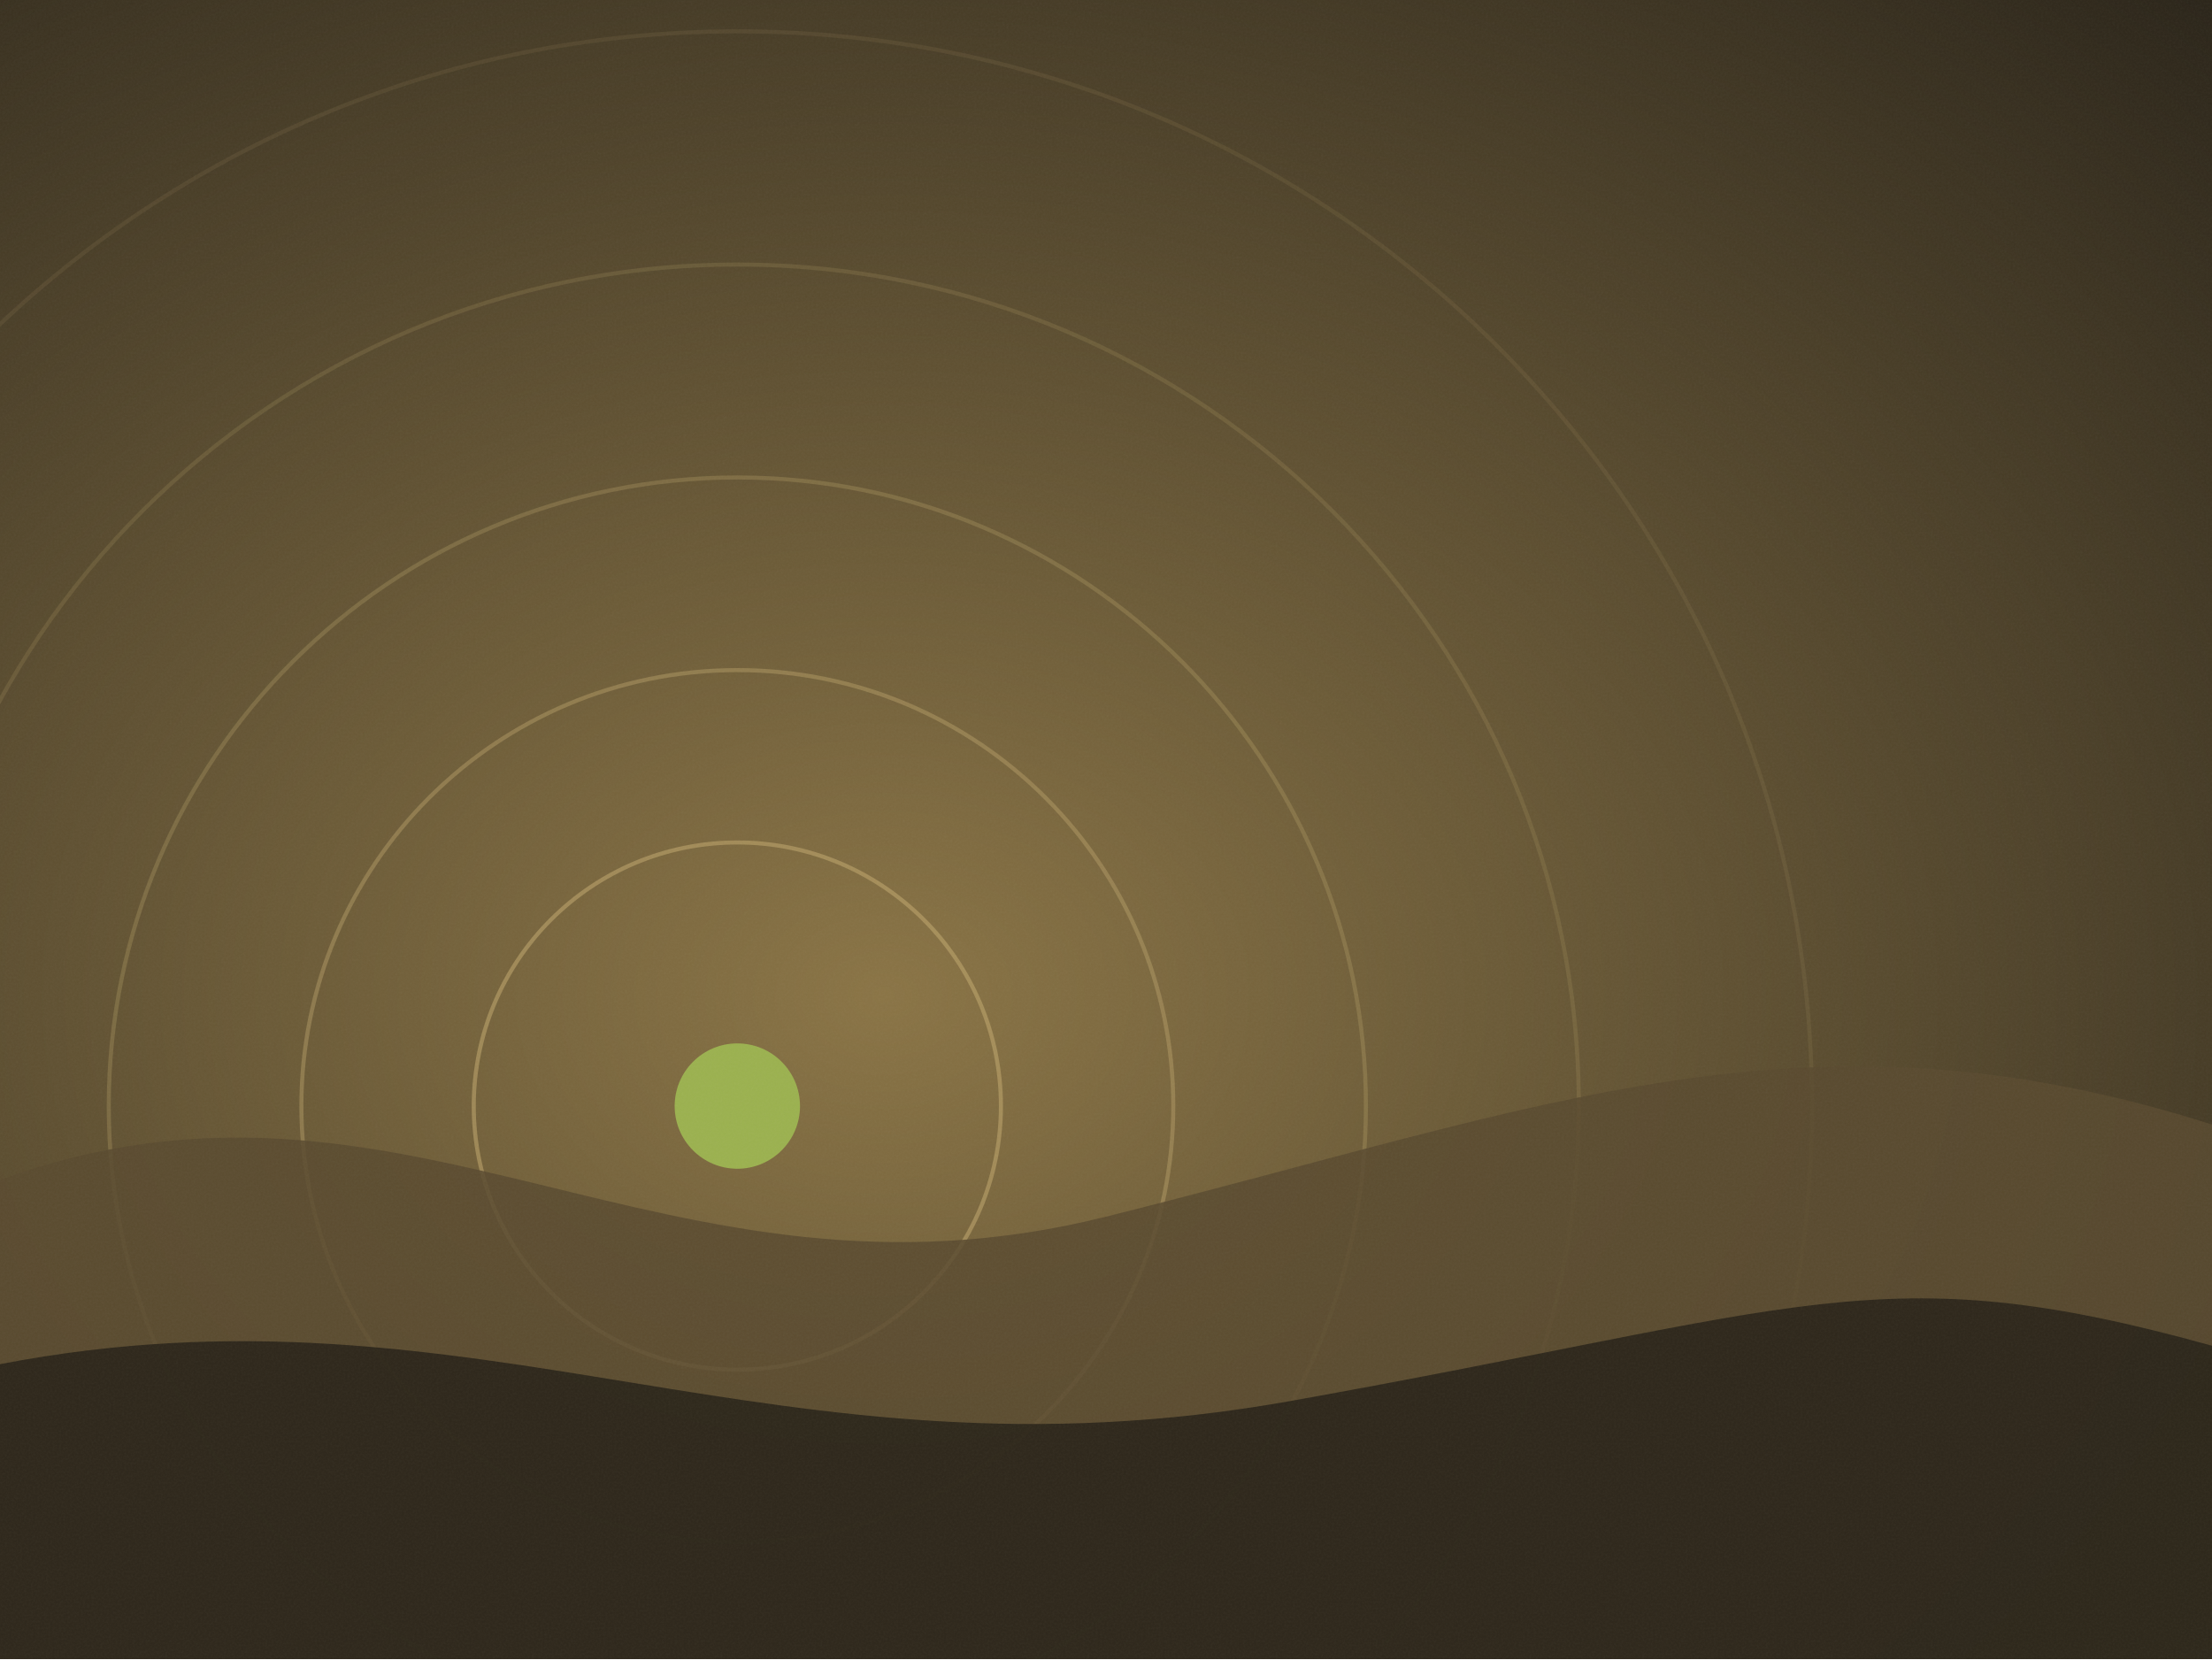
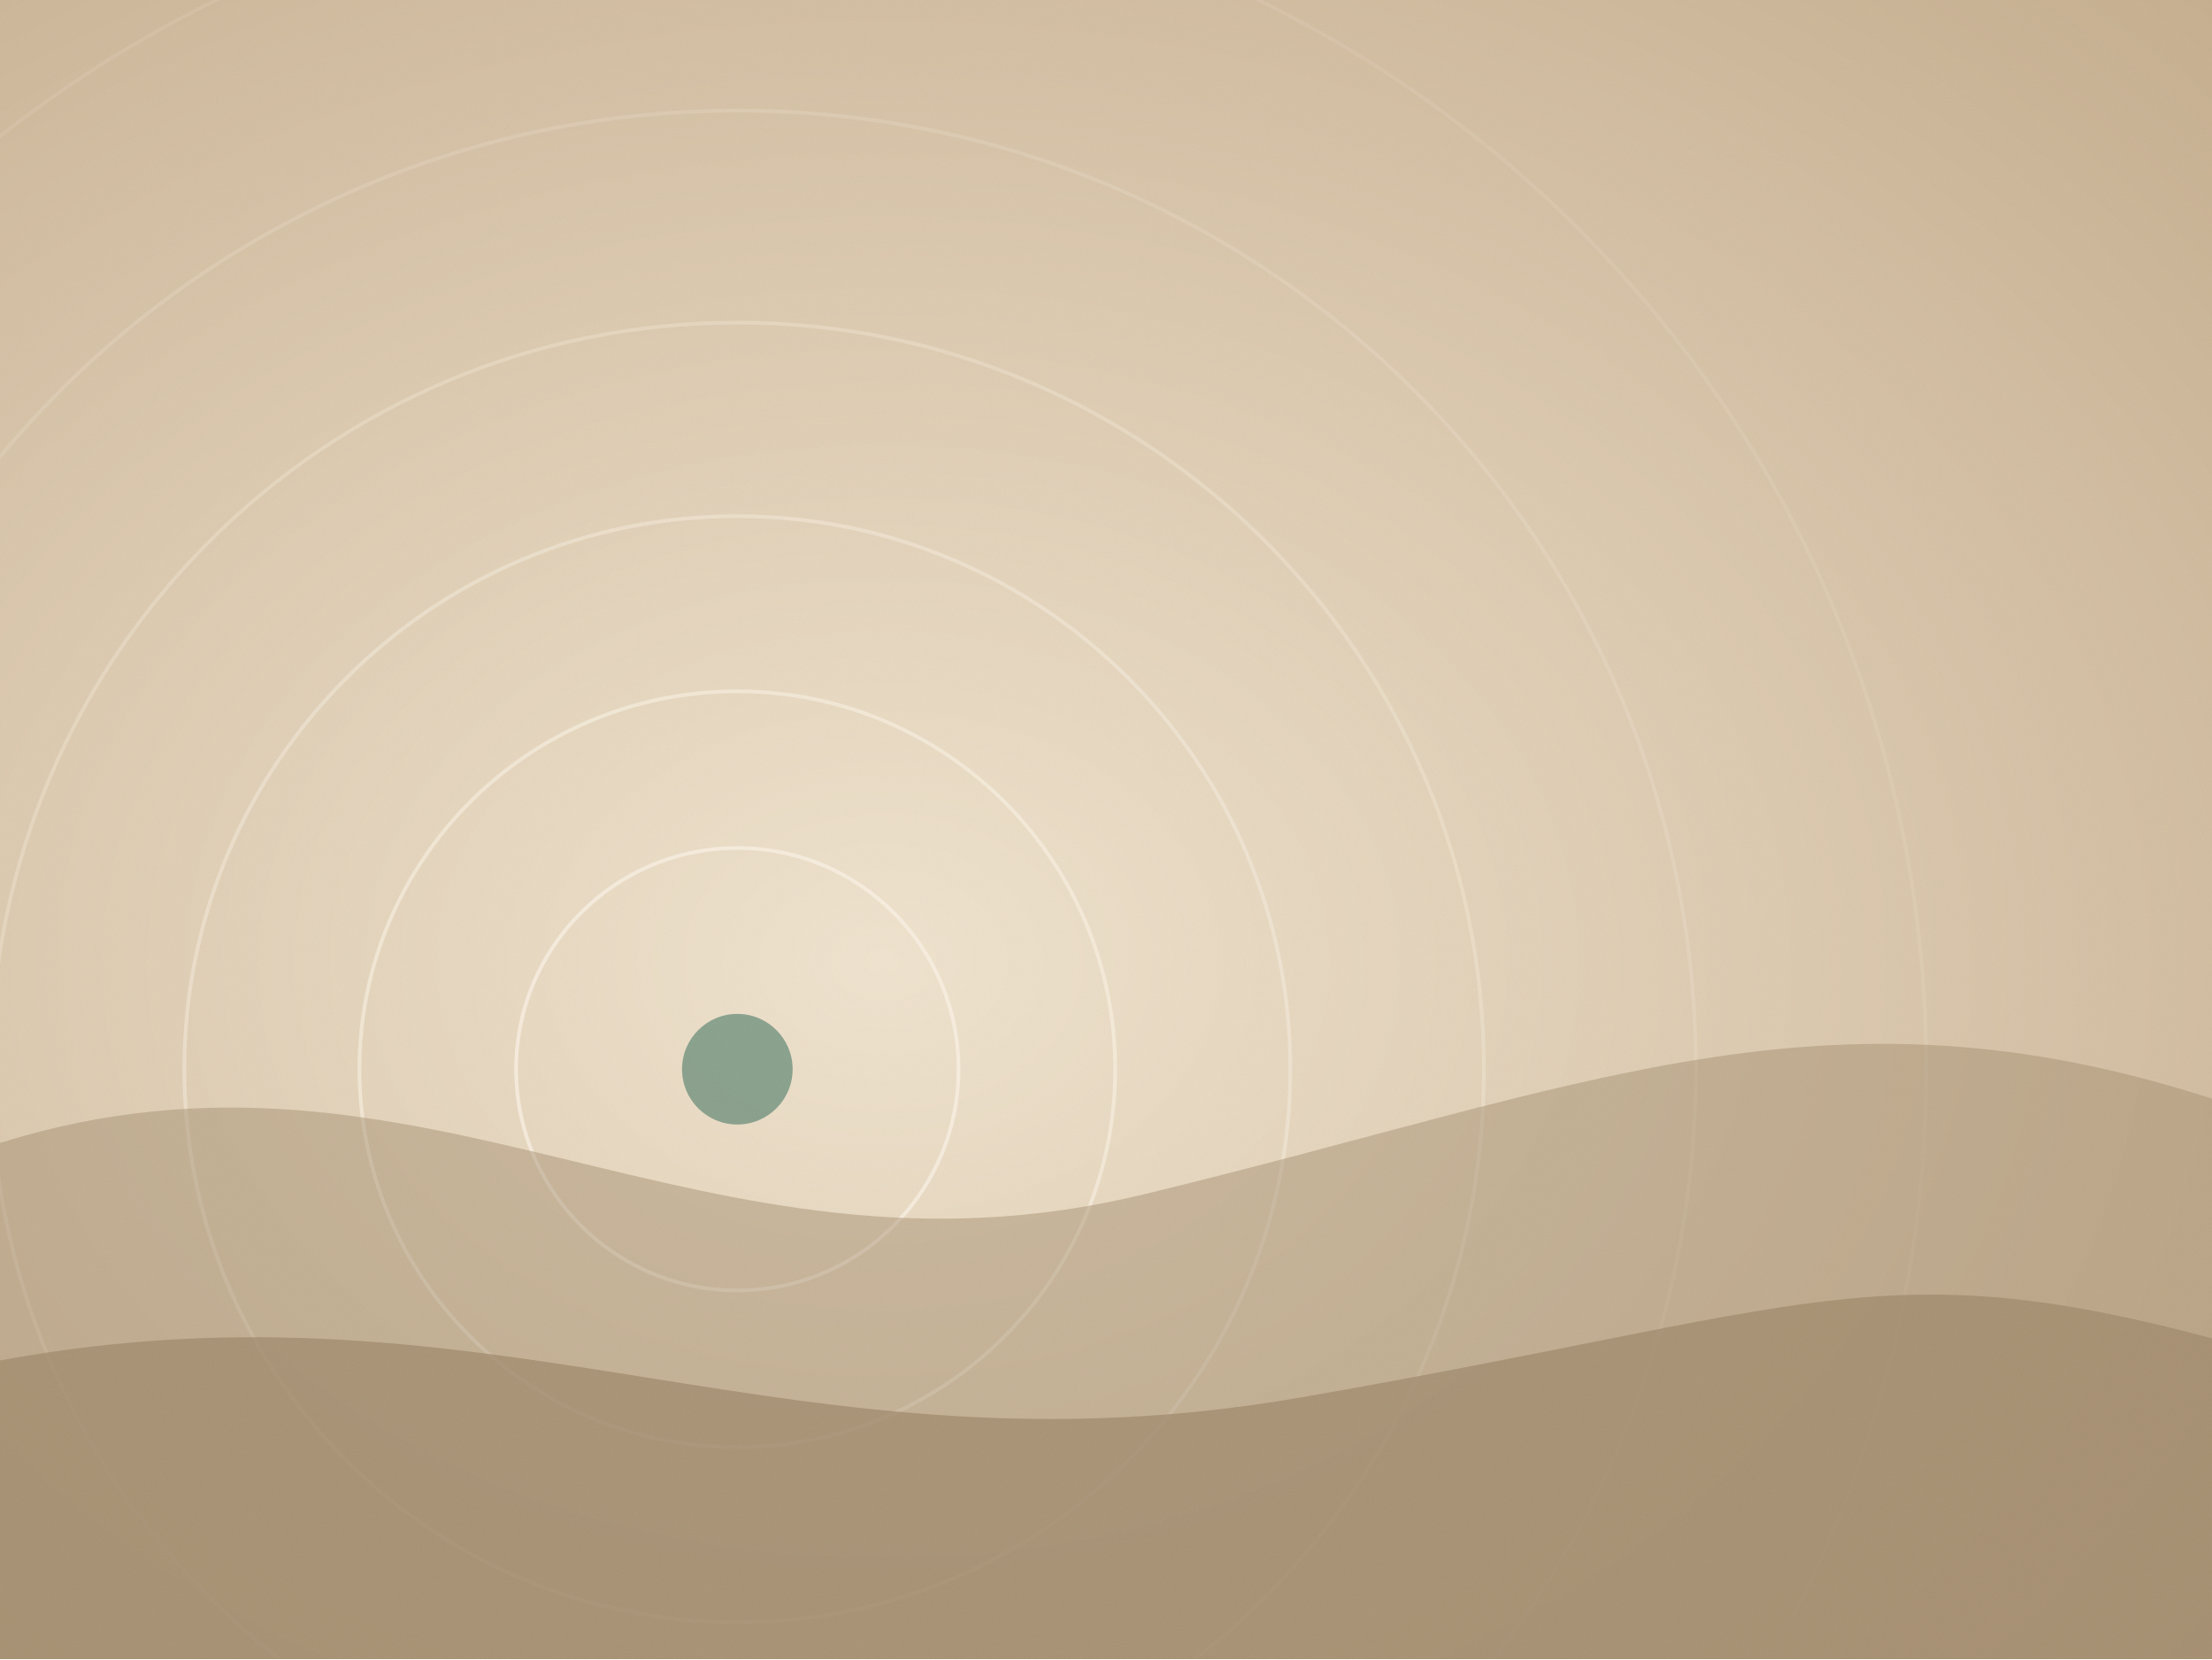
<svg xmlns="http://www.w3.org/2000/svg" viewBox="0 0 1200 900" preserveAspectRatio="xMidYMid slice" role="img" aria-hidden="true">
  <defs>
-     <radialGradient id="g-studio" cx="40%" cy="60%" r="85%">
-       <stop offset="0" stop-color="#8a7445" />
-       <stop offset="1" stop-color="#2a2419" />
+     <radialGradient id="g-studio" cx="40%" cy="58%" r="88%">
+       <stop offset="0" stop-color="#efe2cd" />
+       <stop offset="1" stop-color="#c3ab8b" />
    </radialGradient>
    <filter id="f-studio">
-       <feTurbulence type="fractalNoise" baseFrequency="0.85" numOctaves="3" />
+       <feTurbulence type="fractalNoise" baseFrequency="0.9" numOctaves="3" />
      <feColorMatrix type="saturate" values="0" />
    </filter>
  </defs>
  <rect width="1200" height="900" fill="url(#g-studio)" />
-   <g fill="none" stroke-linecap="round" transform="translate(400 600) scale(1.1)">
-     <circle r="130" stroke="#c0a86e" stroke-opacity=".55" stroke-width="2" />
-     <circle r="215" stroke="#c0a86e" stroke-opacity=".40" stroke-width="2" />
-     <circle r="310" stroke="#c0a86e" stroke-opacity=".28" stroke-width="2" />
-     <circle r="415" stroke="#c0a86e" stroke-opacity=".18" stroke-width="2" />
-     <circle r="530" stroke="#c0a86e" stroke-opacity=".11" stroke-width="2" />
+   <g fill="none" stroke="#fbf3e6" stroke-width="2" transform="translate(400 580)">
+     <circle r="120" stroke-opacity=".70" />
+     <circle r="205" stroke-opacity=".55" />
+     <circle r="300" stroke-opacity=".40" />
+     <circle r="405" stroke-opacity=".28" />
+     <circle r="520" stroke-opacity=".18" />
+     <circle r="645" stroke-opacity=".10" />
  </g>
-   <path d="M0 640 C 220 560 360 720 600 660 S 980 540 1200 610 L1200 900 L0 900 Z" fill="#5a4a30" fill-opacity=".85" />
-   <path d="M0 740 C 260 690 420 810 700 760 S 1020 680 1200 730 L1200 900 L0 900 Z" fill="#2a2419" fill-opacity=".9" />
-   <circle cx="400" cy="600" r="34" fill="#9bb14f" />
-   <rect width="1200" height="900" filter="url(#f-studio)" opacity=".05" />
+   <path d="M0 620 C 230 548 380 706 620 648 S 990 528 1200 596 L1200 900 L0 900 Z" fill="#a08a6c" fill-opacity=".45" />
+   <path d="M0 738 C 270 688 430 806 706 758 S 1020 678 1200 726 L1200 900 L0 900 Z" fill="#a08a6c" fill-opacity=".75" />
+   <circle cx="400" cy="580" r="30" fill="#7f9a86" fill-opacity=".9" />
+   <rect width="1200" height="900" filter="url(#f-studio)" opacity=".045" />
</svg>
